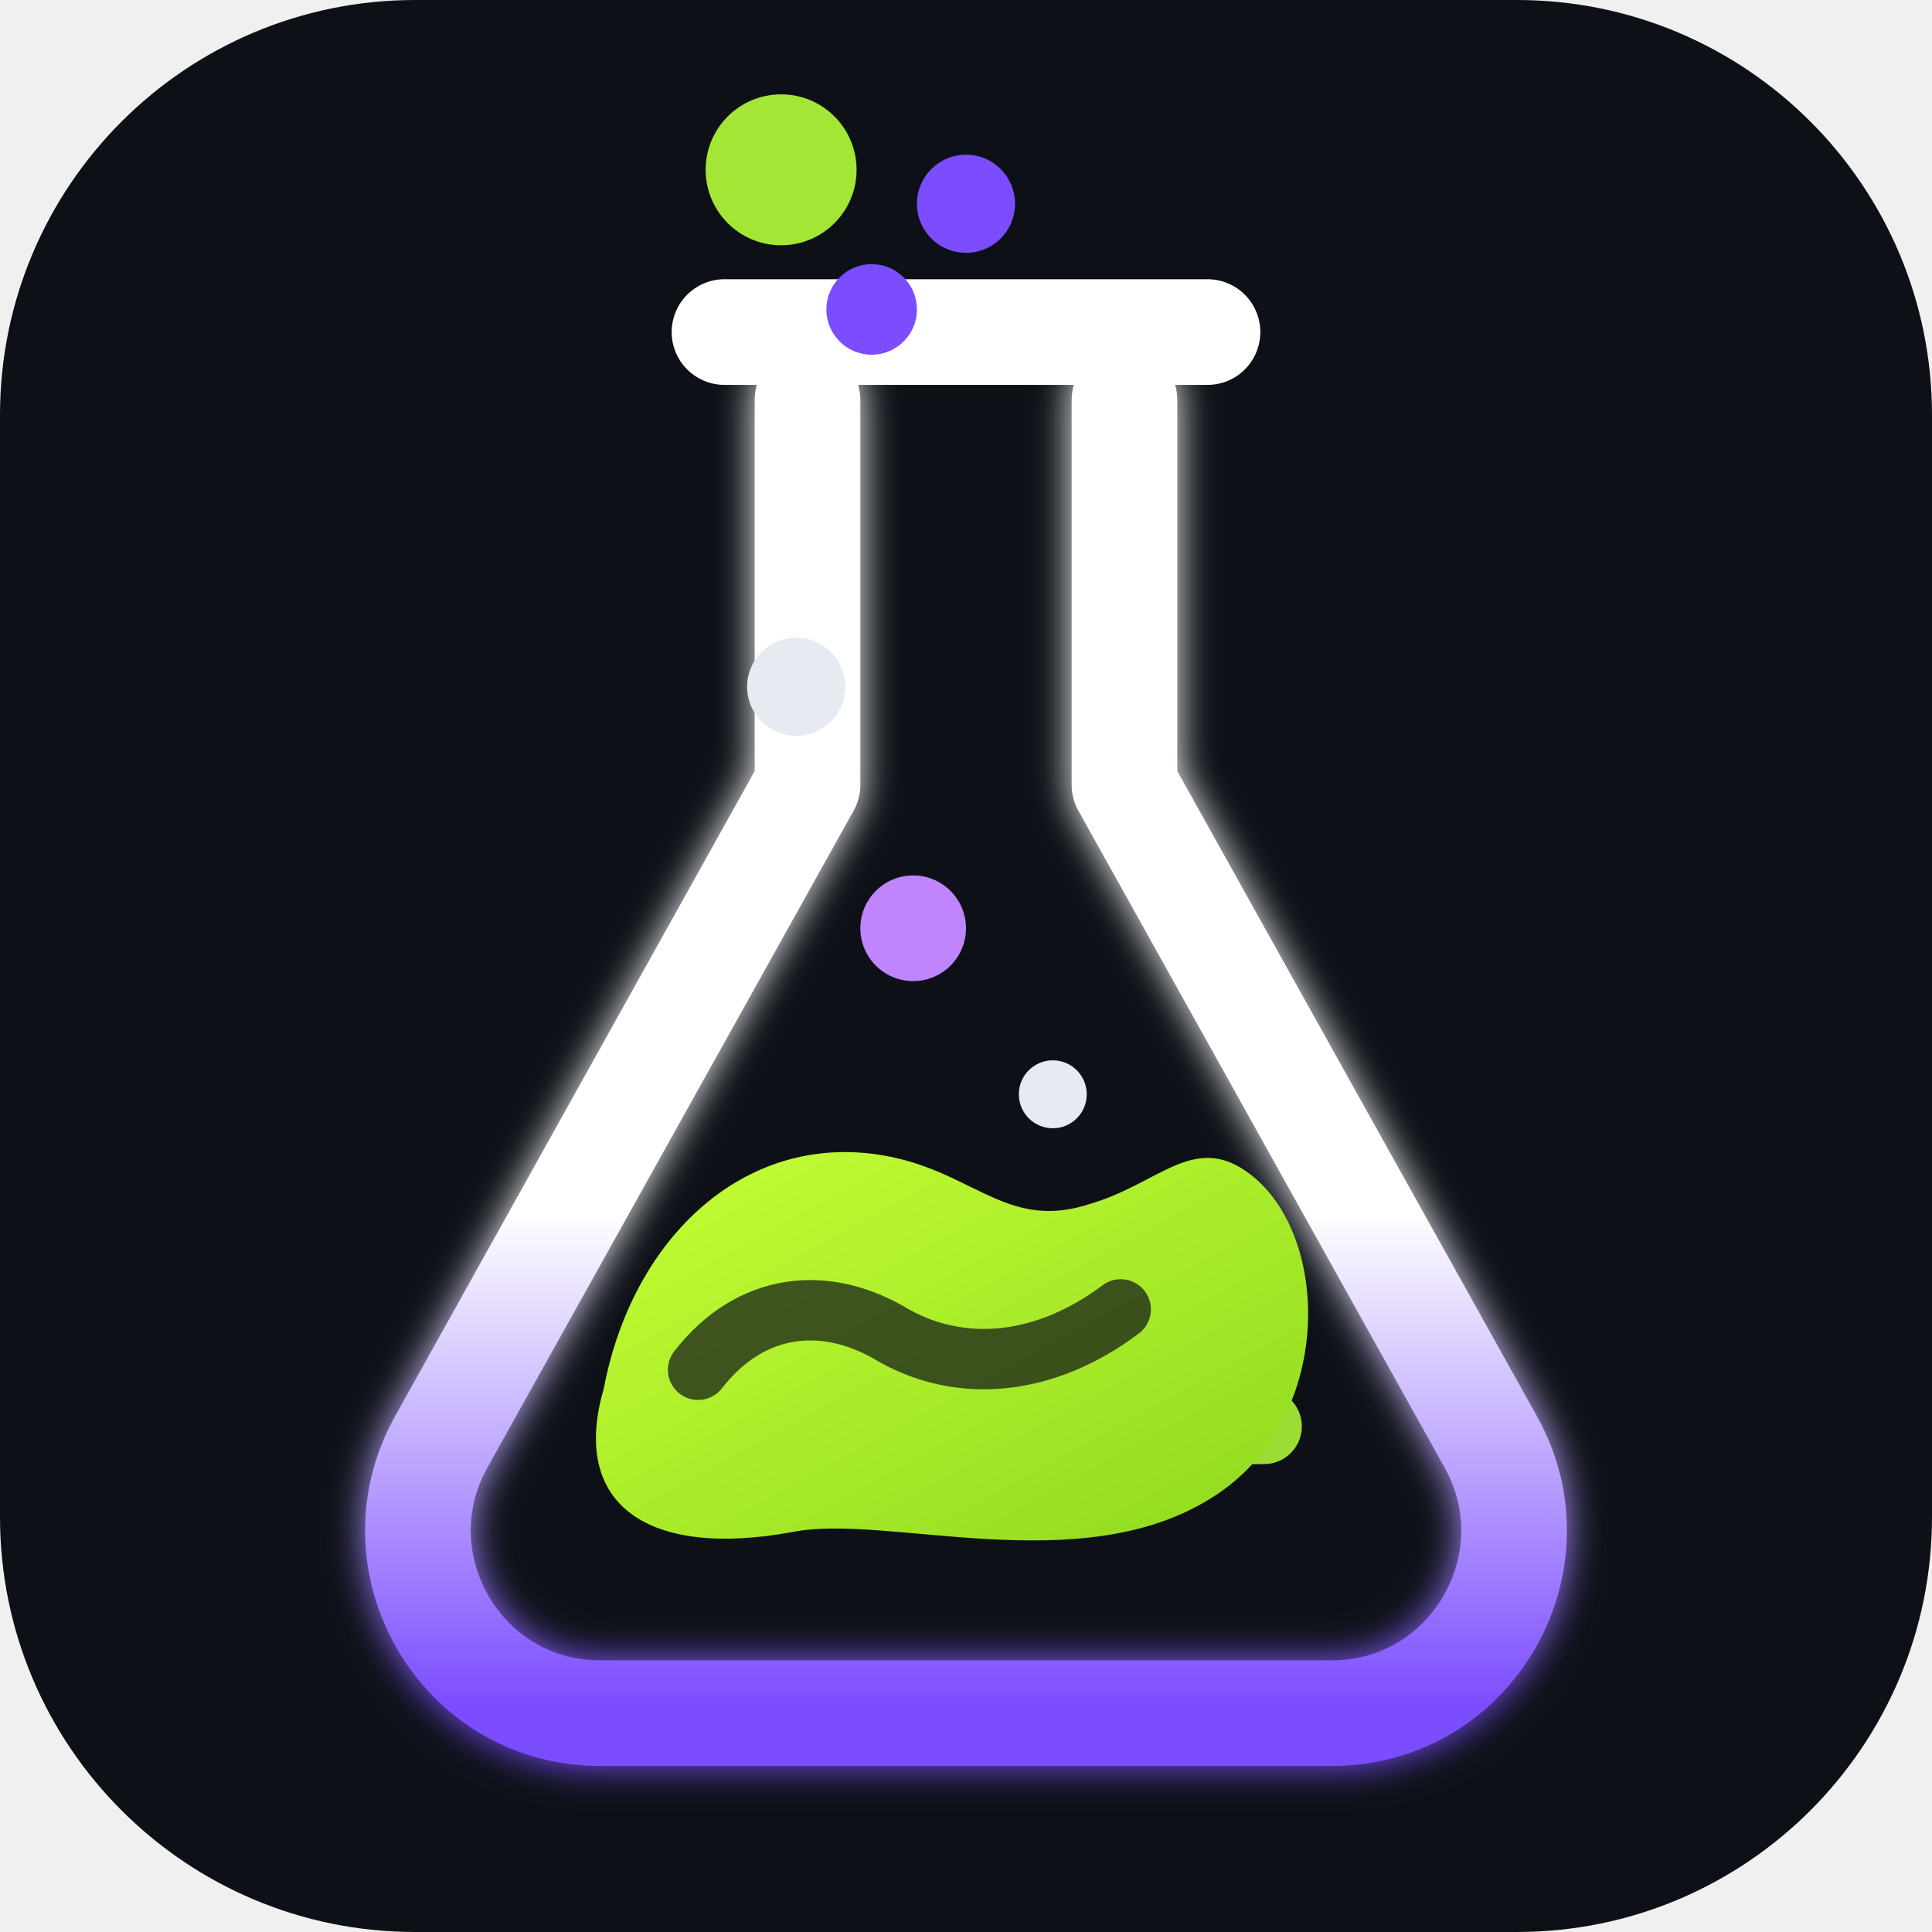
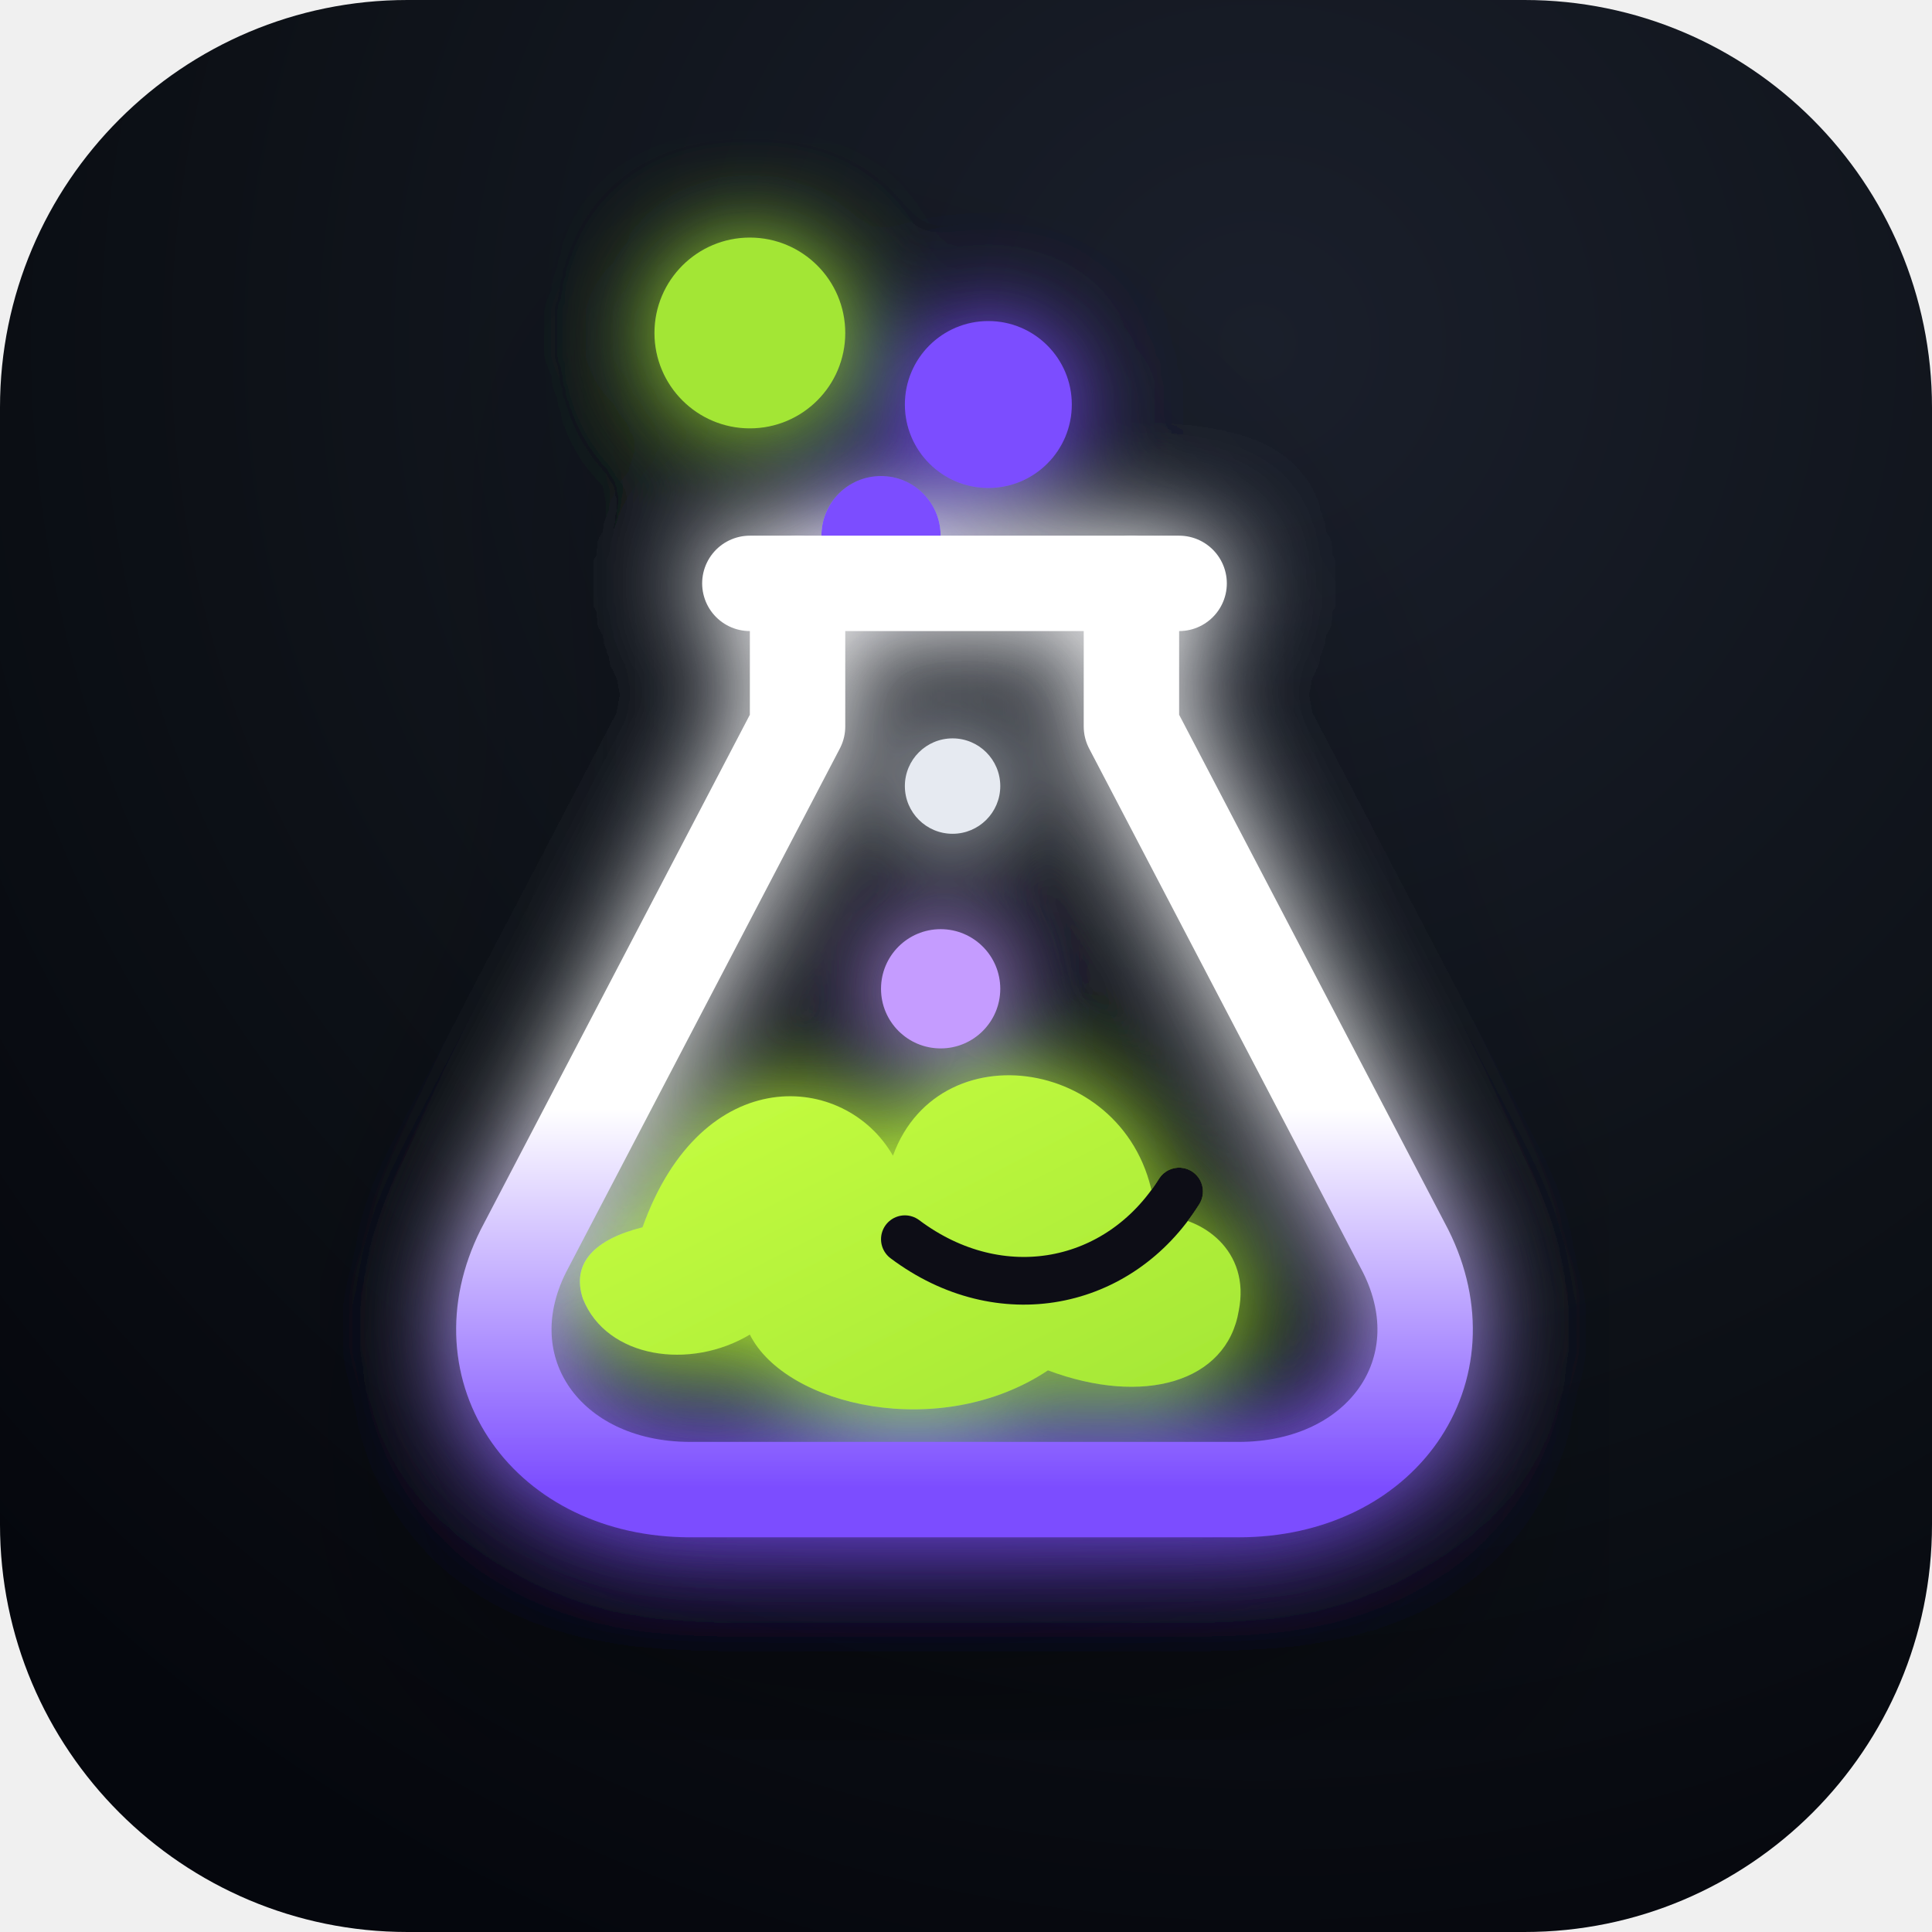
<svg xmlns="http://www.w3.org/2000/svg" viewBox="0 0 512 512" role="img" aria-label="Fluff Lab app icon">
-   <rect width="512" height="512" rx="110" fill="#0D1117" />
-   <g>
-     <defs>
-       <linearGradient id="flaskStroke" x1="0" x2="0" y1="0" y2="1">
-         <stop offset="0%" stop-color="#ffffff" />
-         <stop offset="62%" stop-color="#ffffff" />
-         <stop offset="100%" stop-color="#7C4DFF" />
-       </linearGradient>
-       <linearGradient id="lime" x1="0" x2="1" y1="0" y2="1">
-         <stop offset="0%" stop-color="#C6FF35" />
-         <stop offset="100%" stop-color="#8FD91F" />
-       </linearGradient>
-       <filter id="glow" x="-30%" y="-30%" width="160%" height="160%">
-         <feGaussianBlur stdDeviation="5" result="blur" />
-         <feMerge>
-           <feMergeNode in="blur" />
-           <feMergeNode in="SourceGraphic" />
-         </feMerge>
-       </filter>
-     </defs>
-     <g fill="none" stroke-linecap="round" stroke-linejoin="round">
-       <path d="M192 88h128" stroke="#ffffff" stroke-width="28" />
-       <path d="M214 106v102L117 382c-18 32 5 72 42 72h194c37 0 60-40 42-72L298 208V106" stroke="url(#flaskStroke)" stroke-width="28" filter="url(#glow)" />
-       <path d="M177 378h158" stroke="#A3E635" stroke-width="20" opacity=".95" />
+   <defs>
+     <radialGradient id="bg" cx="65%" cy="18%" r="90%">
+       <stop offset="0%" stop-color="#1A1F2B" />
+       <stop offset="60%" stop-color="#0D1117" />
+       <stop offset="100%" stop-color="#05070D" />
+     </radialGradient>
+     <linearGradient id="stroke" x1="0" y1="0" x2="0" y2="1">
+       <stop offset="0%" stop-color="#ffffff" />
+       <stop offset="58%" stop-color="#ffffff" />
+       <stop offset="100%" stop-color="#7C4DFF" />
+     </linearGradient>
+     <linearGradient id="fluff" x1="0" y1="0" x2="1" y2="1">
+       <stop offset="0%" stop-color="#c8ff41" />
+       <stop offset="100%" stop-color="#A3E635" />
+     </linearGradient>
+     <filter id="shadow" x="-20%" y="-20%" width="140%" height="140%">
+       <feDropShadow dx="0" dy="12" stdDeviation="12" flood-color="#000" flood-opacity="0.45" />
+     </filter>
+     <filter id="glow" x="-20%" y="-20%" width="140%" height="140%">
+       <feGaussianBlur stdDeviation="4" result="blur" />
+       <feMerge>
+         <feMergeNode in="blur" />
+         <feMergeNode in="SourceGraphic" />
+       </feMerge>
+     </filter>
+   </defs>
+   <rect width="512" height="512" rx="108" fill="url(#bg)" />
+   <g transform="translate(66 44) scale(3.16)" filter="url(#shadow)">
+     <g filter="url(#glow)">
+       <circle cx="42" cy="14" r="8" fill="#A3E635" />
+       <circle cx="62" cy="20" r="7" fill="#7C4DFF" />
+       <circle cx="53" cy="31" r="5" fill="#7C4DFF" />
+       <path d="M46 35 V47 L23 91 C18 101 25 111 37 111 H83 C95 111 102 101 97 91 L74 47 V35" fill="none" stroke="url(#stroke)" stroke-width="8" stroke-linecap="round" stroke-linejoin="round" />
+       <path d="M42 35 H78" stroke="#ffffff" stroke-width="8" stroke-linecap="round" />
+       <path d="M33 89 C38 75 50 76 54 83 C58 72 75 75 76 88 C80 88 84 91 83 96 C82 102 75 104 67 101 C58 107 45 104 42 98 C37 101 30 100 28 95 C27 92 29 90 33 89Z" fill="url(#fluff)" />
+       <path d="M55 90 C63 96 73 94 78 86" fill="none" stroke="#0D1117" stroke-width="4" stroke-linecap="round" />
+       <circle cx="59" cy="52" r="4" fill="#E6EAF1" />
+       <circle cx="58" cy="69" r="5" fill="#C59CFF" />
    </g>
-     <g fill="url(#lime)">
-       <path d="M160 368c8-42 40-70 78-61 21 5 30 19 51 12 17-5 26-17 39-10 25 14 27 67-7 88-35 22-86 4-111 9-38 7-59-7-50-38z" />
-       <path d="M185 363c14-18 34-20 52-9 18 10 40 8 60-7" stroke="#0D1117" stroke-width="16" stroke-linecap="round" fill="none" opacity=".7" />
-     </g>
-     <circle cx="211" cy="182" r="13" fill="#E6EAF1" />
-     <circle cx="242" cy="246" r="14" fill="#C084FC" />
-     <circle cx="279" cy="290" r="9" fill="#E6EAF1" />
-     <circle cx="256" cy="54" r="13" fill="#7C4DFF" />
-     <circle cx="207" cy="45" r="20" fill="#A3E635" />
-     <circle cx="231" cy="82" r="12" fill="#7C4DFF" />
  </g>
</svg>
